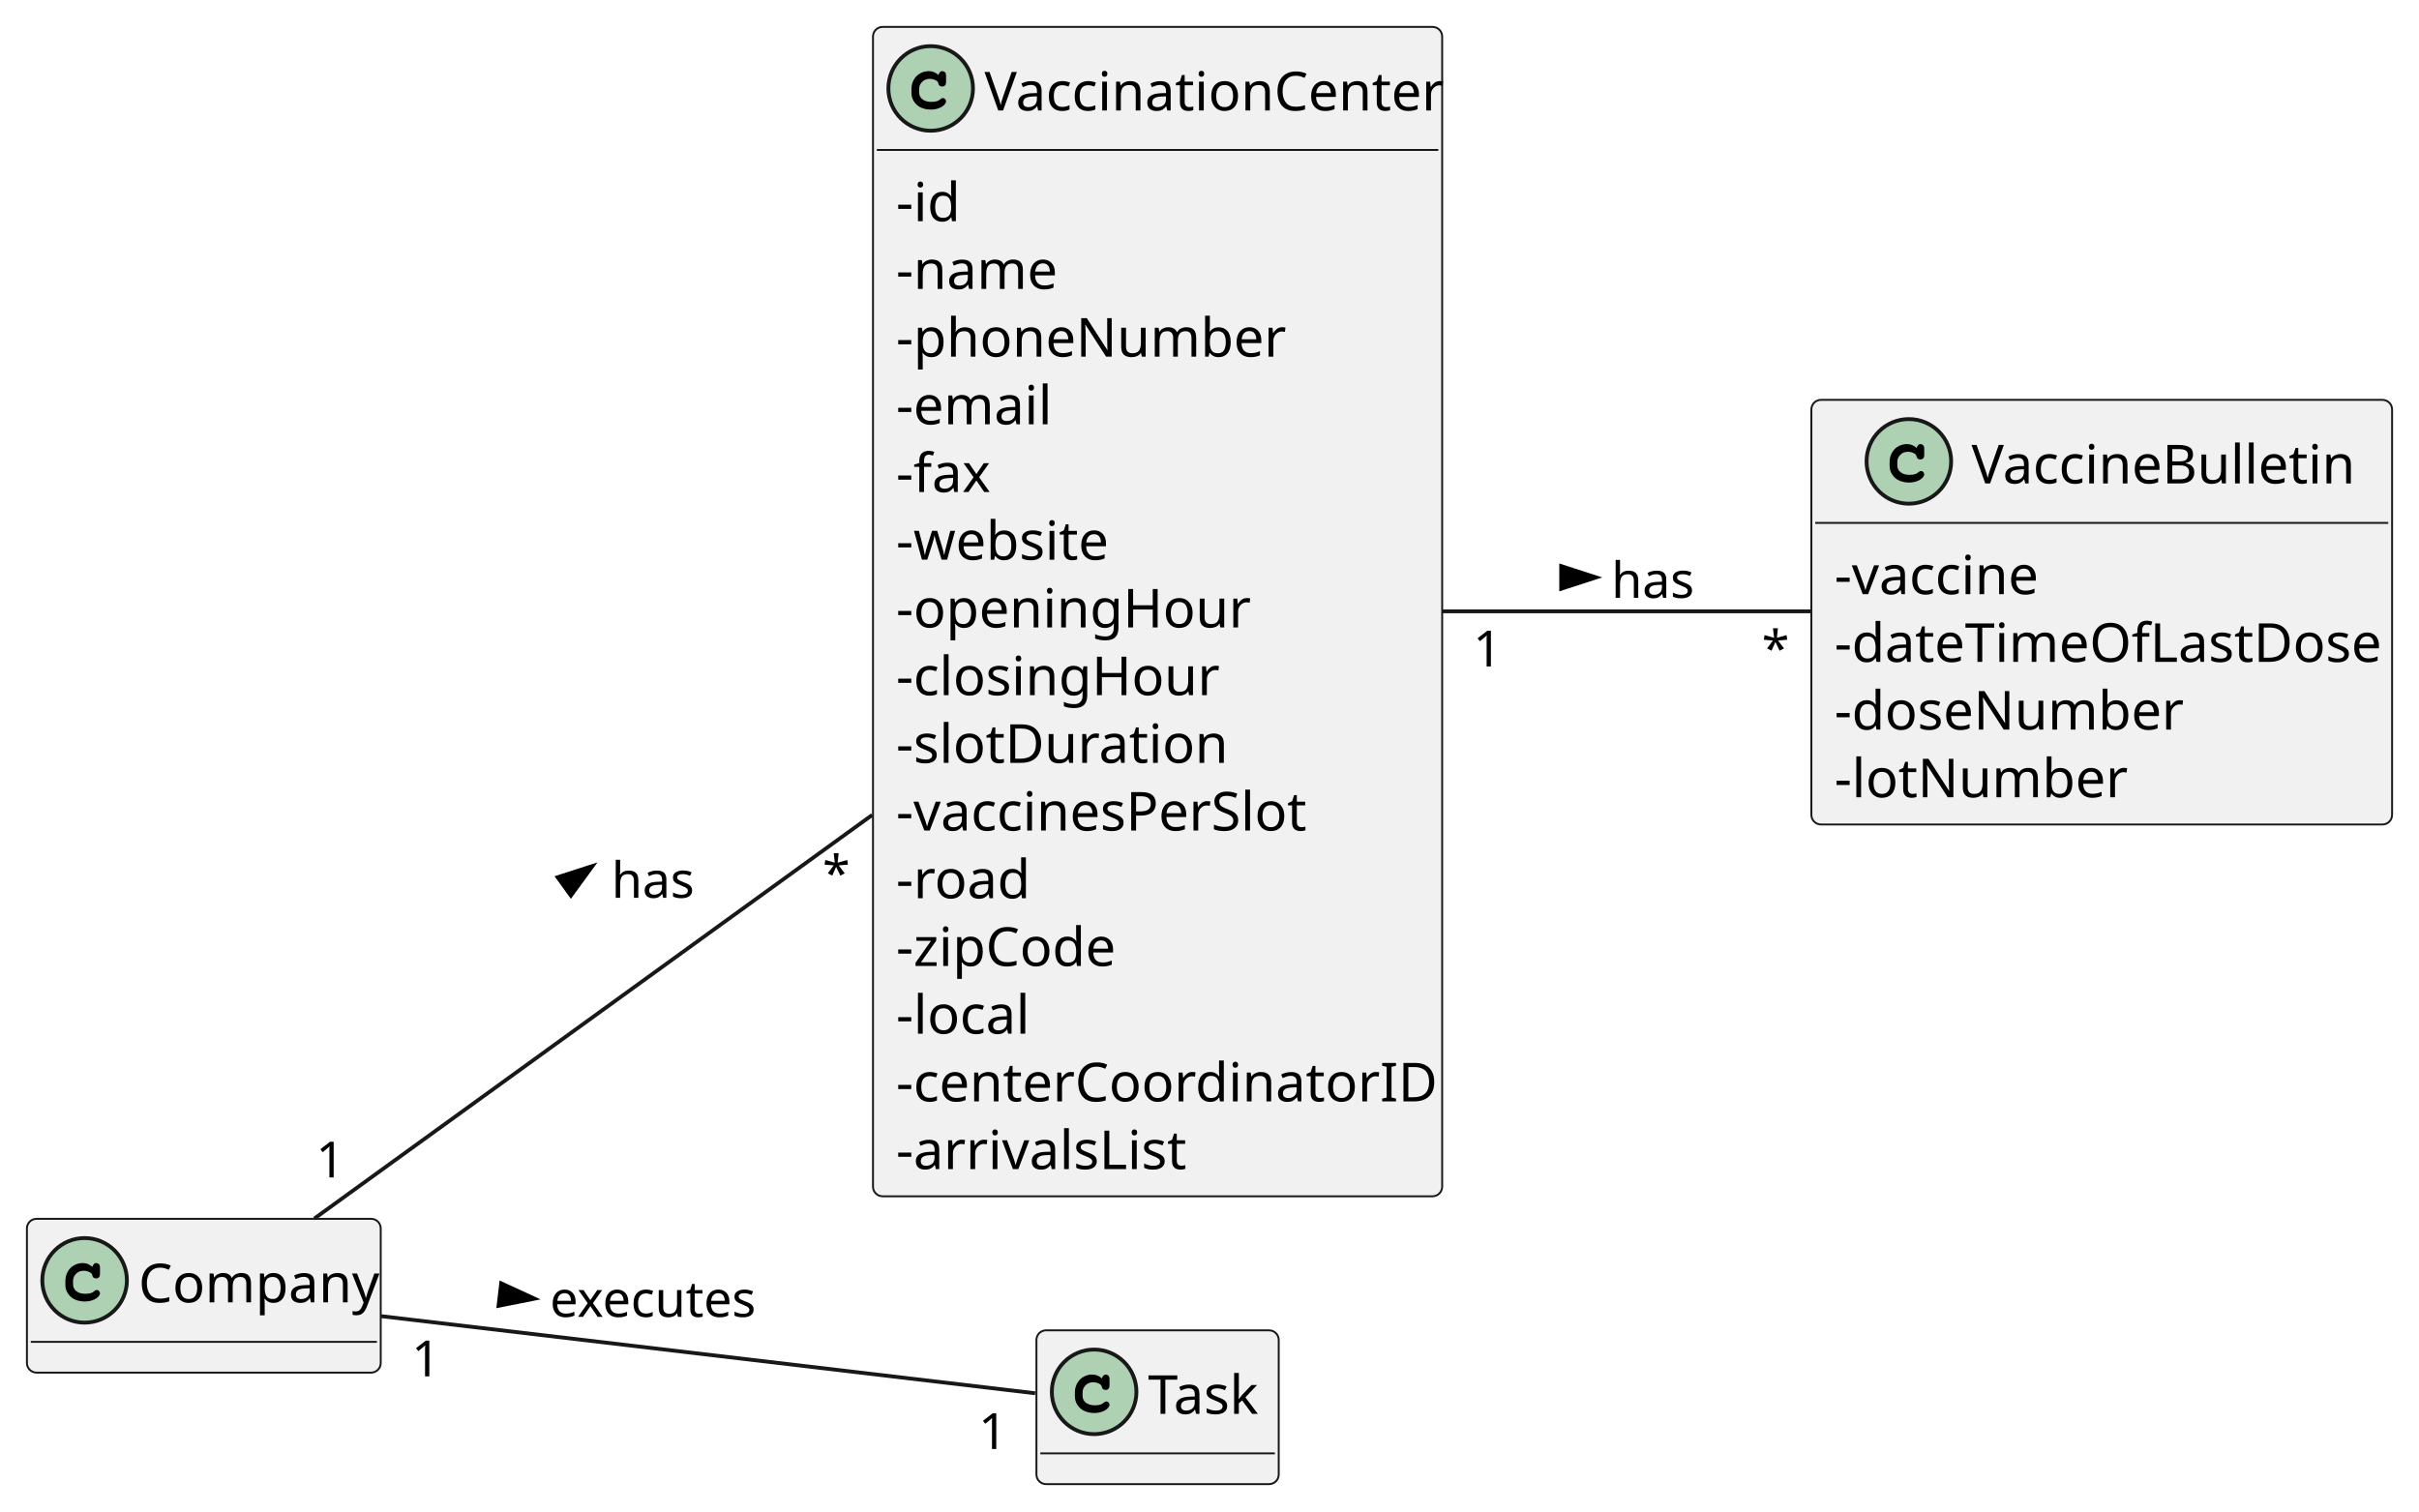
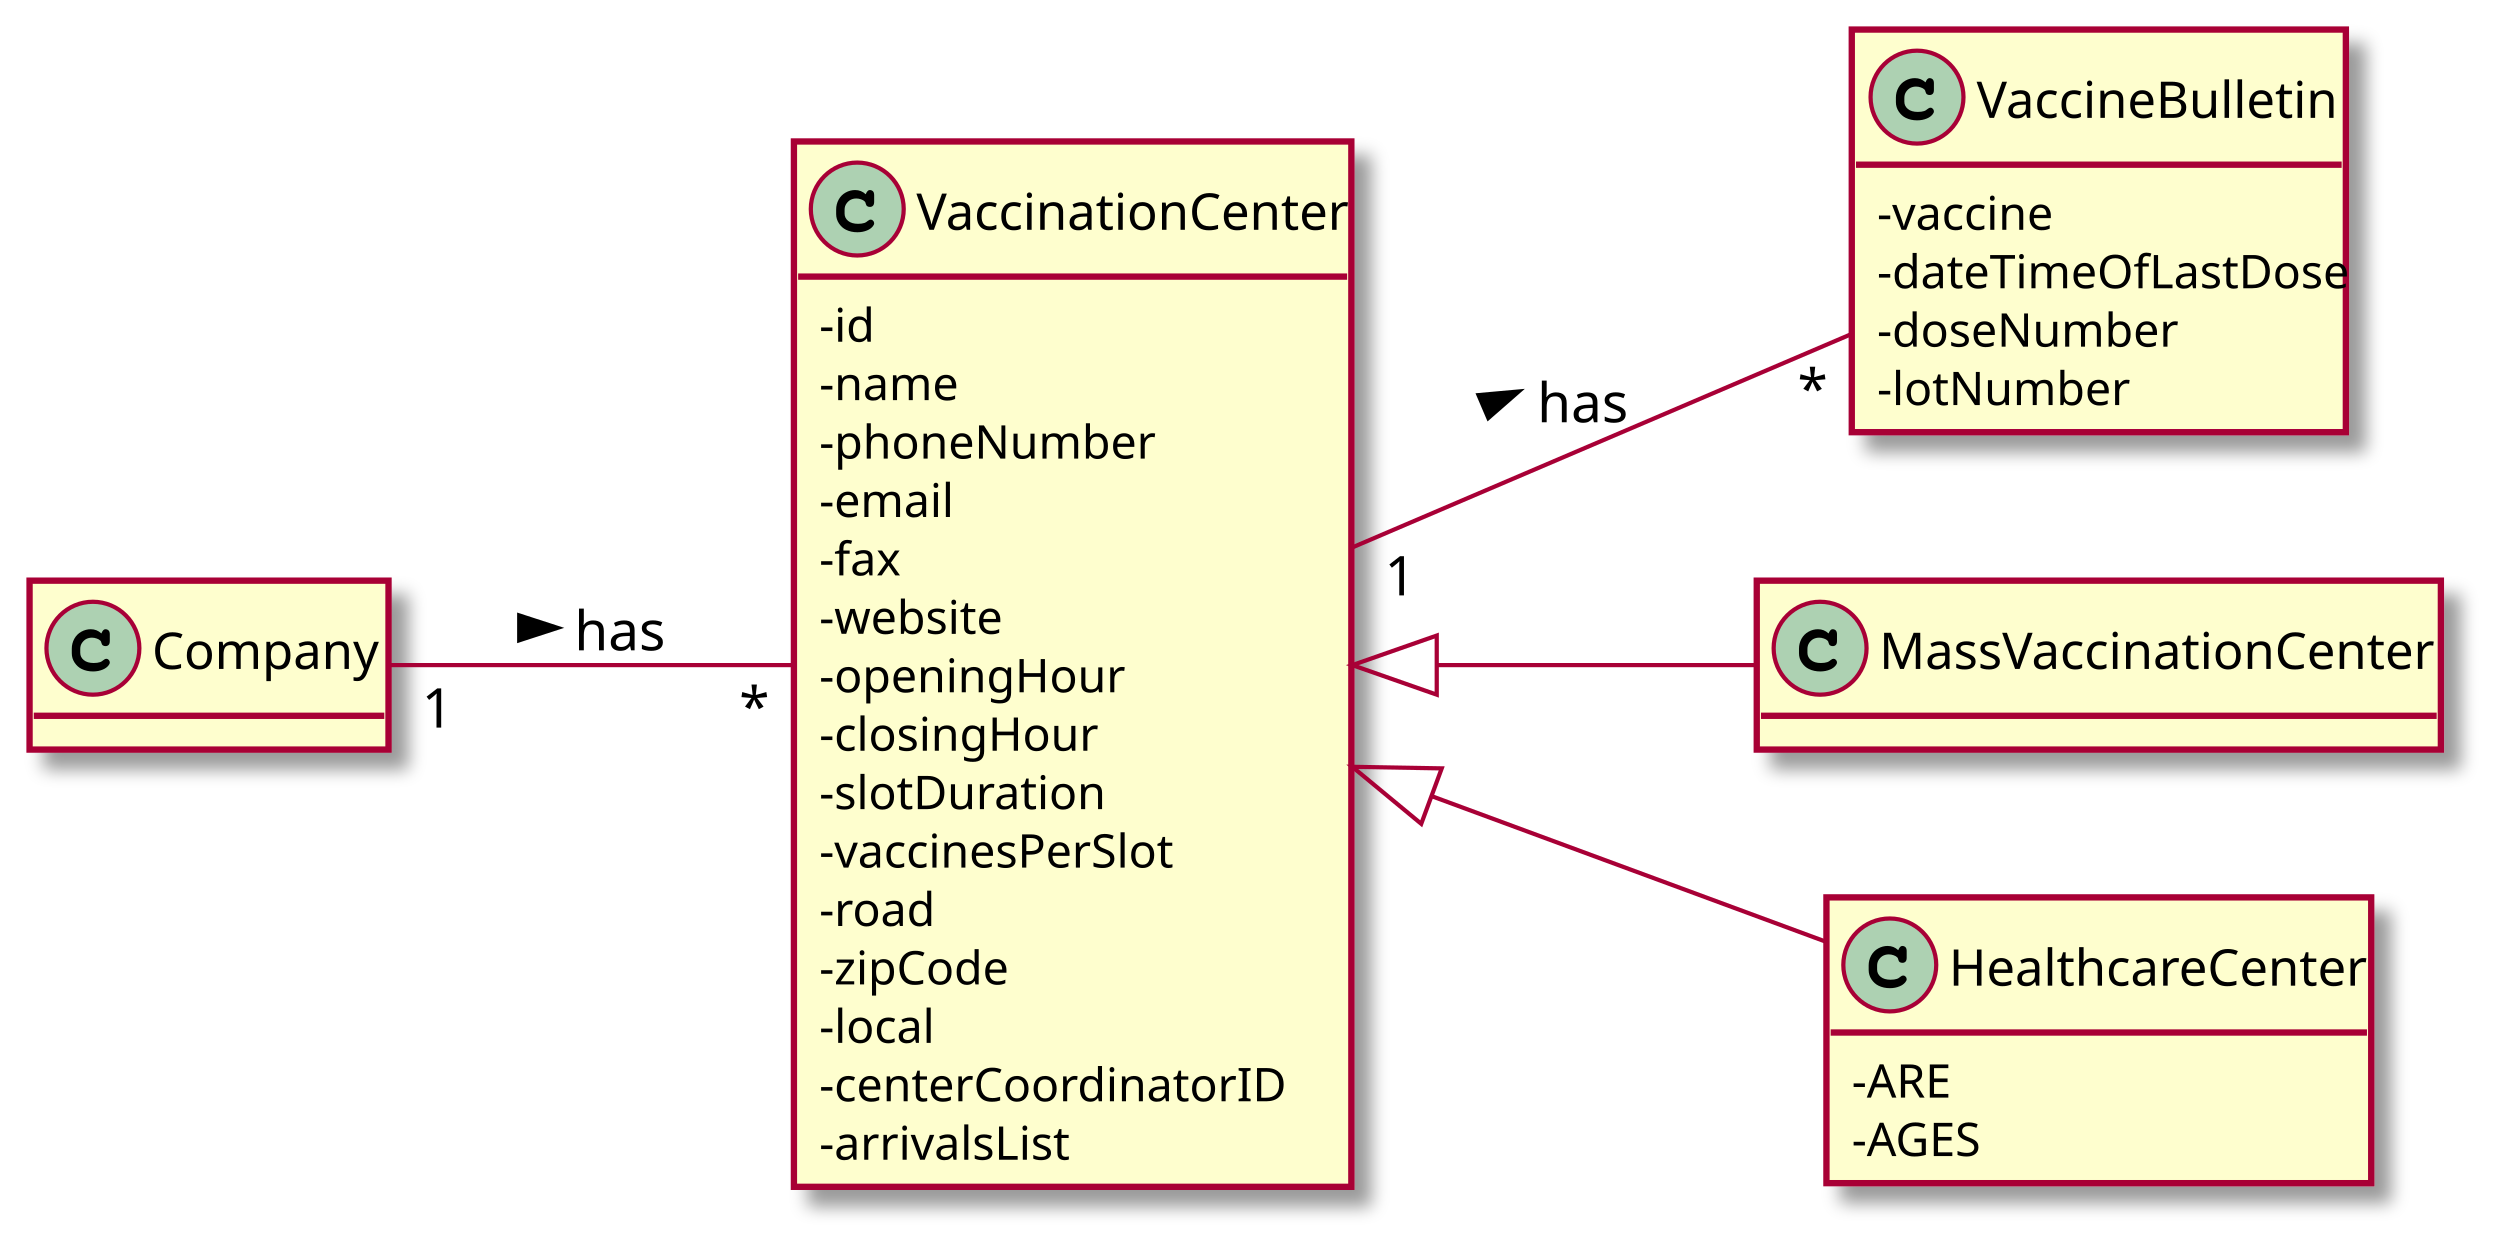
- <svg xmlns="http://www.w3.org/2000/svg" contentStyleType="text/css" height="393px" preserveAspectRatio="none" style="width:629px;height:393px;background:#FFFFFF;" version="1.1" viewBox="0 0 629 393" width="629px" zoomAndPan="magnify">
-   <defs />
+ <svg xmlns="http://www.w3.org/2000/svg" contentScriptType="application/ecmascript" contentStyleType="text/css" height="295px" preserveAspectRatio="none" style="width:592px;height:295px;background:#FFFFFF;" version="1.1" viewBox="0 0 592 295" width="592px" zoomAndPan="magnify">
+   <defs>
+     <filter height="300%" id="f1bnh484mtexh4" width="300%" x="-1" y="-1">
+       <feGaussianBlur result="blurOut" stdDeviation="2.0" />
+       <feColorMatrix in="blurOut" result="blurOut2" type="matrix" values="0 0 0 0 0 0 0 0 0 0 0 0 0 0 0 0 0 0 .4 0" />
+       <feOffset dx="4.0" dy="4.0" in="blurOut2" result="blurOut3" />
+       <feBlend in="SourceGraphic" in2="blurOut3" mode="normal" />
+     </filter>
+   </defs>
  <g>
-     <g id="elem_Company">
-       <rect codeLine="7" fill="#F1F1F1" height="40" id="Company" rx="2.5" ry="2.5" style="stroke:#181818;stroke-width:0.5;" width="92" x="7" y="317" />
-       <ellipse cx="22" cy="333" fill="#ADD1B2" rx="11" ry="11" style="stroke:#181818;stroke-width:1.0;" />
-       <path d="M24,329.5 Q24.203,329 24.438,328.75 Q24.672,328.5 24.938,328.5 Q25.406,328.5 25.703,328.781 Q26,329.062 26,329.719 L26,331.281 Q26,331.938 25.719,332.219 Q25.438,332.5 25,332.5 Q24.609,332.5 24.359,332.328 Q24.109,332.156 24,331.703 Q23.953,331.391 23.781,331.219 Q23.469,330.891 22.906,330.703 Q22.344,330.5 21.781,330.5 Q21.078,330.5 20.484,330.781 Q19.906,331.062 19.453,331.688 Q19,332.312 19,333.172 L19,334.094 Q19,335.125 19.844,335.812 Q20.688,336.5 22.188,336.5 Q23.078,336.5 23.703,336.297 Q24.062,336.188 24.469,335.828 Q24.734,335.625 24.875,335.562 Q25.016,335.5 25.188,335.5 Q25.516,335.5 25.75,335.766 Q26,336.016 26,336.375 Q26,336.719 25.656,337.125 Q25.156,337.719 24.359,338.047 Q23.312,338.5 22.031,338.5 Q20.531,338.5 19.328,337.906 Q18.359,337.438 17.672,336.422 Q17,335.406 17,334.203 L17,333.109 Q17,331.859 17.594,330.766 Q18.203,329.672 19.25,329.094 Q20.312,328.5 21.5,328.5 Q22.219,328.5 22.844,328.75 Q23.469,329 24,329.5 Z " fill="#000000" />
-       <text fill="#000000" font-family="sans-serif" font-size="14" lengthAdjust="spacing" textLength="60" x="36" y="338.728">Company</text>
-       <line style="stroke:#181818;stroke-width:0.5;" x1="8" x2="98" y1="349" y2="349" />
-     </g>
-     <g id="elem_VaccinationCenter">
-       <rect codeLine="10" fill="#F1F1F1" height="304.141" id="VaccinationCenter" rx="2.5" ry="2.5" style="stroke:#181818;stroke-width:0.5;" width="148" x="227" y="7" />
-       <ellipse cx="242" cy="23" fill="#ADD1B2" rx="11" ry="11" style="stroke:#181818;stroke-width:1.0;" />
-       <path d="M244,19.5 Q244.203,19 244.438,18.75 Q244.672,18.5 244.938,18.5 Q245.406,18.5 245.703,18.781 Q246,19.062 246,19.719 L246,21.281 Q246,21.938 245.719,22.219 Q245.438,22.5 245,22.5 Q244.609,22.5 244.359,22.328 Q244.109,22.156 244,21.703 Q243.953,21.391 243.781,21.219 Q243.469,20.891 242.906,20.703 Q242.344,20.5 241.781,20.5 Q241.078,20.5 240.484,20.781 Q239.906,21.062 239.453,21.688 Q239,22.312 239,23.172 L239,24.094 Q239,25.125 239.844,25.812 Q240.688,26.5 242.188,26.5 Q243.078,26.5 243.703,26.297 Q244.062,26.188 244.469,25.828 Q244.734,25.625 244.875,25.562 Q245.016,25.5 245.188,25.5 Q245.516,25.5 245.75,25.766 Q246,26.016 246,26.375 Q246,26.719 245.656,27.125 Q245.156,27.719 244.359,28.047 Q243.312,28.5 242.031,28.5 Q240.531,28.5 239.328,27.906 Q238.359,27.438 237.672,26.422 Q237,25.406 237,24.203 L237,23.109 Q237,21.859 237.594,20.766 Q238.203,19.672 239.25,19.094 Q240.312,18.5 241.5,18.5 Q242.219,18.5 242.844,18.75 Q243.469,19 244,19.5 Z " fill="#000000" />
-       <text fill="#000000" font-family="sans-serif" font-size="14" lengthAdjust="spacing" textLength="116" x="256" y="28.729">VaccinationCenter</text>
-       <line style="stroke:#181818;stroke-width:0.5;" x1="228" x2="374" y1="39" y2="39" />
-       <text fill="#000000" font-family="sans-serif" font-size="14" lengthAdjust="spacing" textLength="16" x="233" y="57.533">-id</text>
-       <text fill="#000000" font-family="sans-serif" font-size="14" lengthAdjust="spacing" textLength="40" x="233" y="75.143">-name</text>
-       <text fill="#000000" font-family="sans-serif" font-size="14" lengthAdjust="spacing" textLength="94" x="233" y="92.752">-phoneNumber</text>
-       <text fill="#000000" font-family="sans-serif" font-size="14" lengthAdjust="spacing" textLength="38" x="233" y="110.361">-email</text>
-       <text fill="#000000" font-family="sans-serif" font-size="14" lengthAdjust="spacing" textLength="23" x="233" y="127.971">-fax</text>
-       <text fill="#000000" font-family="sans-serif" font-size="14" lengthAdjust="spacing" textLength="52" x="233" y="145.58">-website</text>
-       <text fill="#000000" font-family="sans-serif" font-size="14" lengthAdjust="spacing" textLength="86" x="233" y="163.19">-openingHour</text>
-       <text fill="#000000" font-family="sans-serif" font-size="14" lengthAdjust="spacing" textLength="79" x="233" y="180.799">-closingHour</text>
-       <text fill="#000000" font-family="sans-serif" font-size="14" lengthAdjust="spacing" textLength="81" x="233" y="198.408">-slotDuration</text>
-       <text fill="#000000" font-family="sans-serif" font-size="14" lengthAdjust="spacing" textLength="106" x="233" y="216.018">-vaccinesPerSlot</text>
-       <text fill="#000000" font-family="sans-serif" font-size="14" lengthAdjust="spacing" textLength="34" x="233" y="233.627">-road</text>
-       <text fill="#000000" font-family="sans-serif" font-size="14" lengthAdjust="spacing" textLength="56" x="233" y="251.236">-zipCode</text>
-       <text fill="#000000" font-family="sans-serif" font-size="14" lengthAdjust="spacing" textLength="34" x="233" y="268.846">-local</text>
-       <text fill="#000000" font-family="sans-serif" font-size="14" lengthAdjust="spacing" textLength="133" x="233" y="286.455">-centerCoordinatorID</text>
-       <text fill="#000000" font-family="sans-serif" font-size="14" lengthAdjust="spacing" textLength="73" x="233" y="304.065">-arrivalsList</text>
-     </g>
-     <g id="elem_VaccineBulletin">
-       <rect codeLine="28" fill="#F1F1F1" height="110.438" id="VaccineBulletin" rx="2.5" ry="2.5" style="stroke:#181818;stroke-width:0.5;" width="151" x="471" y="104" />
-       <ellipse cx="496.35" cy="120" fill="#ADD1B2" rx="11" ry="11" style="stroke:#181818;stroke-width:1.0;" />
-       <path d="M498.35,116.5 Q498.553,116 498.788,115.75 Q499.022,115.5 499.288,115.5 Q499.756,115.5 500.053,115.781 Q500.35,116.062 500.35,116.719 L500.35,118.281 Q500.35,118.938 500.069,119.219 Q499.788,119.5 499.35,119.5 Q498.959,119.5 498.709,119.328 Q498.459,119.156 498.35,118.703 Q498.303,118.391 498.131,118.219 Q497.819,117.891 497.256,117.703 Q496.694,117.5 496.131,117.5 Q495.428,117.5 494.834,117.781 Q494.256,118.062 493.803,118.688 Q493.35,119.312 493.35,120.172 L493.35,121.094 Q493.35,122.125 494.194,122.812 Q495.038,123.5 496.538,123.5 Q497.428,123.5 498.053,123.297 Q498.413,123.188 498.819,122.828 Q499.084,122.625 499.225,122.562 Q499.366,122.5 499.538,122.5 Q499.866,122.5 500.1,122.766 Q500.35,123.016 500.35,123.375 Q500.35,123.719 500.006,124.125 Q499.506,124.719 498.709,125.047 Q497.663,125.5 496.381,125.5 Q494.881,125.5 493.678,124.906 Q492.709,124.438 492.022,123.422 Q491.35,122.406 491.35,121.203 L491.35,120.109 Q491.35,118.859 491.944,117.766 Q492.553,116.672 493.6,116.094 Q494.663,115.5 495.85,115.5 Q496.569,115.5 497.194,115.75 Q497.819,116 498.35,116.5 Z " fill="#000000" />
-       <text fill="#000000" font-family="sans-serif" font-size="14" lengthAdjust="spacing" textLength="96" x="512.65" y="125.728">VaccineBulletin</text>
-       <line style="stroke:#181818;stroke-width:0.5;" x1="472" x2="621" y1="136" y2="136" />
-       <text fill="#000000" font-family="sans-serif" font-size="14" lengthAdjust="spacing" textLength="53" x="477" y="154.533">-vaccine</text>
-       <text fill="#000000" font-family="sans-serif" font-size="14" lengthAdjust="spacing" textLength="139" x="477" y="172.143">-dateTimeOfLastDose</text>
-       <text fill="#000000" font-family="sans-serif" font-size="14" lengthAdjust="spacing" textLength="85" x="477" y="189.752">-doseNumber</text>
-       <text fill="#000000" font-family="sans-serif" font-size="14" lengthAdjust="spacing" textLength="69" x="477" y="207.361">-lotNumber</text>
-     </g>
-     <g id="elem_Task">
-       <rect codeLine="35" fill="#F1F1F1" height="40" id="Task" rx="2.5" ry="2.5" style="stroke:#181818;stroke-width:0.5;" width="63" x="269.5" y="346" />
-       <ellipse cx="284.5" cy="362" fill="#ADD1B2" rx="11" ry="11" style="stroke:#181818;stroke-width:1.0;" />
-       <path d="M286.5,358.5 Q286.703,358 286.938,357.75 Q287.172,357.5 287.438,357.5 Q287.906,357.5 288.203,357.781 Q288.5,358.062 288.5,358.719 L288.5,360.281 Q288.5,360.938 288.219,361.219 Q287.938,361.5 287.5,361.5 Q287.109,361.5 286.859,361.328 Q286.609,361.156 286.5,360.703 Q286.453,360.391 286.281,360.219 Q285.969,359.891 285.406,359.703 Q284.844,359.5 284.281,359.5 Q283.578,359.5 282.984,359.781 Q282.406,360.062 281.953,360.688 Q281.5,361.312 281.5,362.172 L281.5,363.094 Q281.5,364.125 282.344,364.812 Q283.188,365.5 284.688,365.5 Q285.578,365.5 286.203,365.297 Q286.562,365.188 286.969,364.828 Q287.234,364.625 287.375,364.562 Q287.516,364.5 287.688,364.5 Q288.016,364.5 288.25,364.766 Q288.5,365.016 288.5,365.375 Q288.5,365.719 288.156,366.125 Q287.656,366.719 286.859,367.047 Q285.812,367.5 284.531,367.5 Q283.031,367.5 281.828,366.906 Q280.859,366.438 280.172,365.422 Q279.5,364.406 279.5,363.203 L279.5,362.109 Q279.5,360.859 280.094,359.766 Q280.703,358.672 281.75,358.094 Q282.812,357.5 284,357.5 Q284.719,357.5 285.344,357.75 Q285.969,358 286.5,358.5 Z " fill="#000000" />
-       <text fill="#000000" font-family="sans-serif" font-size="14" lengthAdjust="spacing" textLength="31" x="298.5" y="367.728">Task</text>
-       <line style="stroke:#181818;stroke-width:0.5;" x1="270.5" x2="331.5" y1="378" y2="378" />
-     </g>
-     <g id="link_Company_VaccinationCenter">
-       <path codeLine="37" d="M81.74,316.93 C116.67,291.65 178.02,247.26 226.79,211.97 " fill="none" id="Company-VaccinationCenter" style="stroke:#181818;stroke-width:1.0;" />
-       <polygon fill="#000000" points="154.051,225.245,145,228.166,148.446,232.928,154.051,225.245" style="stroke:#000000;stroke-width:1.0;" />
-       <text fill="#000000" font-family="sans-serif" font-size="13" lengthAdjust="spacing" textLength="21" x="159" y="233.495">has</text>
-       <text fill="#000000" font-family="sans-serif" font-size="13" lengthAdjust="spacing" textLength="7" x="82.154" y="306.231">1</text>
-       <text fill="#000000" font-family="sans-serif" font-size="13" lengthAdjust="spacing" textLength="5" x="213.879" y="231.763">*</text>
-     </g>
-     <g id="link_VaccinationCenter_VaccineBulletin">
-       <path codeLine="38" d="M375.06,159 C405.32,159 440.38,159 470.81,159 " fill="none" id="VaccinationCenter-VaccineBulletin" style="stroke:#181818;stroke-width:1.0;" />
-       <polygon fill="#000000" points="415,150.176,405.955,147.237,405.955,153.115,415,150.176" style="stroke:#000000;stroke-width:1.0;" />
-       <text fill="#000000" font-family="sans-serif" font-size="13" lengthAdjust="spacing" textLength="21" x="419" y="155.495">has</text>
-       <text fill="#000000" font-family="sans-serif" font-size="13" lengthAdjust="spacing" textLength="7" x="383.058" y="173.331">1</text>
-       <text fill="#000000" font-family="sans-serif" font-size="13" lengthAdjust="spacing" textLength="5" x="458.113" y="173.278">*</text>
-     </g>
-     <g id="link_Company_Task">
-       <path codeLine="39" d="M99.12,342.32 C148.5,348.14 226.33,357.32 269.17,362.37 " fill="none" id="Company-Task" style="stroke:#181818;stroke-width:1.0;" />
-       <polygon fill="#000000" points="138.966,337.761,130.327,333.783,129.639,339.621,138.966,337.761" style="stroke:#000000;stroke-width:1.0;" />
-       <text fill="#000000" font-family="sans-serif" font-size="13" lengthAdjust="spacing" textLength="53" x="143" y="342.495">executes</text>
-       <text fill="#000000" font-family="sans-serif" font-size="13" lengthAdjust="spacing" textLength="7" x="107.028" y="357.966">1</text>
-       <text fill="#000000" font-family="sans-serif" font-size="13" lengthAdjust="spacing" textLength="7" x="254.442" y="376.86">1</text>
-     </g>
+     <rect codeLine="7" fill="#FEFECE" filter="url(#f1bnh484mtexh4)" height="40" id="Company" style="stroke:#A80036;stroke-width:1.5;" width="85" x="7" y="137.5" />
+     <ellipse cx="22" cy="153.5" fill="#ADD1B2" rx="11" ry="11" style="stroke:#A80036;stroke-width:1.0;" />
+     <path d="M24,150 Q24.203,149.5 24.438,149.25 Q24.672,149 24.938,149 Q25.406,149 25.703,149.281 Q26,149.562 26,150.219 L26,151.781 Q26,152.438 25.719,152.719 Q25.438,153 25,153 Q24.609,153 24.359,152.828 Q24.109,152.656 24,152.203 Q23.953,151.891 23.781,151.719 Q23.469,151.391 22.906,151.203 Q22.344,151 21.781,151 Q21.078,151 20.484,151.281 Q19.906,151.562 19.453,152.188 Q19,152.812 19,153.672 L19,154.594 Q19,155.625 19.844,156.312 Q20.688,157 22.188,157 Q23.078,157 23.703,156.797 Q24.062,156.688 24.469,156.328 Q24.734,156.125 24.875,156.062 Q25.016,156 25.188,156 Q25.516,156 25.75,156.266 Q26,156.516 26,156.875 Q26,157.219 25.656,157.625 Q25.156,158.219 24.359,158.547 Q23.312,159 22.031,159 Q20.531,159 19.328,158.406 Q18.359,157.938 17.672,156.922 Q17,155.906 17,154.703 L17,153.609 Q17,152.359 17.594,151.266 Q18.203,150.172 19.25,149.594 Q20.312,149 21.5,149 Q22.219,149 22.844,149.25 Q23.469,149.5 24,150 Z " fill="#000000" />
+     <text fill="#000000" font-family="sans-serif" font-size="12" lengthAdjust="spacing" textLength="53" x="36" y="158.41">Company</text>
+     <line style="stroke:#A80036;stroke-width:1.5;" x1="8" x2="91" y1="169.5" y2="169.5" />
+     <rect codeLine="10" fill="#FEFECE" filter="url(#f1bnh484mtexh4)" height="247.539" id="VaccinationCenter" style="stroke:#A80036;stroke-width:1.5;" width="132" x="188" y="33.5" />
+     <ellipse cx="203" cy="49.5" fill="#ADD1B2" rx="11" ry="11" style="stroke:#A80036;stroke-width:1.0;" />
+     <path d="M205,46 Q205.203,45.5 205.438,45.25 Q205.672,45 205.938,45 Q206.406,45 206.703,45.281 Q207,45.562 207,46.219 L207,47.781 Q207,48.438 206.719,48.719 Q206.438,49 206,49 Q205.609,49 205.359,48.828 Q205.109,48.656 205,48.203 Q204.953,47.891 204.781,47.719 Q204.469,47.391 203.906,47.203 Q203.344,47 202.781,47 Q202.078,47 201.484,47.281 Q200.906,47.562 200.453,48.188 Q200,48.812 200,49.672 L200,50.594 Q200,51.625 200.844,52.312 Q201.688,53 203.188,53 Q204.078,53 204.703,52.797 Q205.062,52.688 205.469,52.328 Q205.734,52.125 205.875,52.062 Q206.016,52 206.188,52 Q206.516,52 206.75,52.266 Q207,52.516 207,52.875 Q207,53.219 206.656,53.625 Q206.156,54.219 205.359,54.547 Q204.312,55 203.031,55 Q201.531,55 200.328,54.406 Q199.359,53.938 198.672,52.922 Q198,51.906 198,50.703 L198,49.609 Q198,48.359 198.594,47.266 Q199.203,46.172 200.25,45.594 Q201.312,45 202.5,45 Q203.219,45 203.844,45.25 Q204.469,45.5 205,46 Z " fill="#000000" />
+     <text fill="#000000" font-family="sans-serif" font-size="12" lengthAdjust="spacing" textLength="100" x="217" y="54.41">VaccinationCenter</text>
+     <line style="stroke:#A80036;stroke-width:1.5;" x1="189" x2="319" y1="65.5" y2="65.5" />
+     <text fill="#000000" font-family="sans-serif" font-size="11" lengthAdjust="spacing" textLength="12" x="194" y="80.919">-id</text>
+     <text fill="#000000" font-family="sans-serif" font-size="11" lengthAdjust="spacing" textLength="30" x="194" y="94.755">-name</text>
+     <text fill="#000000" font-family="sans-serif" font-size="11" lengthAdjust="spacing" textLength="71" x="194" y="108.591">-phoneNumber</text>
+     <text fill="#000000" font-family="sans-serif" font-size="11" lengthAdjust="spacing" textLength="28" x="194" y="122.427">-email</text>
+     <text fill="#000000" font-family="sans-serif" font-size="11" lengthAdjust="spacing" textLength="20" x="194" y="136.263">-fax</text>
+     <text fill="#000000" font-family="sans-serif" font-size="11" lengthAdjust="spacing" textLength="43" x="194" y="150.099">-website</text>
+     <text fill="#000000" font-family="sans-serif" font-size="11" lengthAdjust="spacing" textLength="65" x="194" y="163.935">-openingHour</text>
+     <text fill="#000000" font-family="sans-serif" font-size="11" lengthAdjust="spacing" textLength="61" x="194" y="177.77">-closingHour</text>
+     <text fill="#000000" font-family="sans-serif" font-size="11" lengthAdjust="spacing" textLength="61" x="194" y="191.606">-slotDuration</text>
+     <text fill="#000000" font-family="sans-serif" font-size="11" lengthAdjust="spacing" textLength="82" x="194" y="205.442">-vaccinesPerSlot</text>
+     <text fill="#000000" font-family="sans-serif" font-size="11" lengthAdjust="spacing" textLength="26" x="194" y="219.278">-road</text>
+     <text fill="#000000" font-family="sans-serif" font-size="11" lengthAdjust="spacing" textLength="43" x="194" y="233.114">-zipCode</text>
+     <text fill="#000000" font-family="sans-serif" font-size="11" lengthAdjust="spacing" textLength="26" x="194" y="246.95">-local</text>
+     <text fill="#000000" font-family="sans-serif" font-size="11" lengthAdjust="spacing" textLength="100" x="194" y="260.786">-centerCoordinatorID</text>
+     <text fill="#000000" font-family="sans-serif" font-size="11" lengthAdjust="spacing" textLength="57" x="194" y="274.622">-arrivalsList</text>
+     <rect codeLine="28" fill="#FEFECE" filter="url(#f1bnh484mtexh4)" height="95.344" id="VaccineBulletin" style="stroke:#A80036;stroke-width:1.5;" width="117" x="438.5" y="7" />
+     <ellipse cx="453.95" cy="23" fill="#ADD1B2" rx="11" ry="11" style="stroke:#A80036;stroke-width:1.0;" />
+     <path d="M455.95,19.5 Q456.153,19 456.387,18.75 Q456.622,18.5 456.887,18.5 Q457.356,18.5 457.653,18.781 Q457.95,19.062 457.95,19.719 L457.95,21.281 Q457.95,21.938 457.669,22.219 Q457.387,22.5 456.95,22.5 Q456.559,22.5 456.309,22.328 Q456.059,22.156 455.95,21.703 Q455.903,21.391 455.731,21.219 Q455.419,20.891 454.856,20.703 Q454.294,20.5 453.731,20.5 Q453.028,20.5 452.434,20.781 Q451.856,21.062 451.403,21.688 Q450.95,22.312 450.95,23.172 L450.95,24.094 Q450.95,25.125 451.794,25.812 Q452.637,26.5 454.137,26.5 Q455.028,26.5 455.653,26.297 Q456.012,26.188 456.419,25.828 Q456.684,25.625 456.825,25.562 Q456.966,25.5 457.137,25.5 Q457.466,25.5 457.7,25.766 Q457.95,26.016 457.95,26.375 Q457.95,26.719 457.606,27.125 Q457.106,27.719 456.309,28.047 Q455.262,28.5 453.981,28.5 Q452.481,28.5 451.278,27.906 Q450.309,27.438 449.622,26.422 Q448.95,25.406 448.95,24.203 L448.95,23.109 Q448.95,21.859 449.544,20.766 Q450.153,19.672 451.2,19.094 Q452.262,18.5 453.45,18.5 Q454.169,18.5 454.794,18.75 Q455.419,19 455.95,19.5 Z " fill="#000000" />
+     <text fill="#000000" font-family="sans-serif" font-size="12" lengthAdjust="spacing" textLength="84" x="468.05" y="27.91">VaccineBulletin</text>
+     <line style="stroke:#A80036;stroke-width:1.5;" x1="439.5" x2="554.5" y1="39" y2="39" />
+     <text fill="#000000" font-family="sans-serif" font-size="11" lengthAdjust="spacing" textLength="42" x="444.5" y="54.419">-vaccine</text>
+     <text fill="#000000" font-family="sans-serif" font-size="11" lengthAdjust="spacing" textLength="105" x="444.5" y="68.255">-dateTimeOfLastDose</text>
+     <text fill="#000000" font-family="sans-serif" font-size="11" lengthAdjust="spacing" textLength="65" x="444.5" y="82.091">-doseNumber</text>
+     <text fill="#000000" font-family="sans-serif" font-size="11" lengthAdjust="spacing" textLength="52" x="444.5" y="95.927">-lotNumber</text>
+     <rect codeLine="35" fill="#FEFECE" filter="url(#f1bnh484mtexh4)" height="40" id="MassVaccinationCenter" style="stroke:#A80036;stroke-width:1.5;" width="162" x="416" y="137.5" />
+     <ellipse cx="431" cy="153.5" fill="#ADD1B2" rx="11" ry="11" style="stroke:#A80036;stroke-width:1.0;" />
+     <path d="M433,150 Q433.203,149.5 433.438,149.25 Q433.672,149 433.938,149 Q434.406,149 434.703,149.281 Q435,149.562 435,150.219 L435,151.781 Q435,152.438 434.719,152.719 Q434.438,153 434,153 Q433.609,153 433.359,152.828 Q433.109,152.656 433,152.203 Q432.953,151.891 432.781,151.719 Q432.469,151.391 431.906,151.203 Q431.344,151 430.781,151 Q430.078,151 429.484,151.281 Q428.906,151.562 428.453,152.188 Q428,152.812 428,153.672 L428,154.594 Q428,155.625 428.844,156.312 Q429.688,157 431.188,157 Q432.078,157 432.703,156.797 Q433.062,156.688 433.469,156.328 Q433.734,156.125 433.875,156.062 Q434.016,156 434.188,156 Q434.516,156 434.75,156.266 Q435,156.516 435,156.875 Q435,157.219 434.656,157.625 Q434.156,158.219 433.359,158.547 Q432.312,159 431.031,159 Q429.531,159 428.328,158.406 Q427.359,157.938 426.672,156.922 Q426,155.906 426,154.703 L426,153.609 Q426,152.359 426.594,151.266 Q427.203,150.172 428.25,149.594 Q429.312,149 430.5,149 Q431.219,149 431.844,149.25 Q432.469,149.5 433,150 Z " fill="#000000" />
+     <text fill="#000000" font-family="sans-serif" font-size="12" lengthAdjust="spacing" textLength="130" x="445" y="158.41">MassVaccinationCenter</text>
+     <line style="stroke:#A80036;stroke-width:1.5;" x1="417" x2="577" y1="169.5" y2="169.5" />
+     <rect codeLine="39" fill="#FEFECE" filter="url(#f1bnh484mtexh4)" height="67.672" id="HealthcareCenter" style="stroke:#A80036;stroke-width:1.5;" width="129" x="432.5" y="212.5" />
+     <ellipse cx="447.5" cy="228.5" fill="#ADD1B2" rx="11" ry="11" style="stroke:#A80036;stroke-width:1.0;" />
+     <path d="M449.5,225 Q449.703,224.5 449.938,224.25 Q450.172,224 450.438,224 Q450.906,224 451.203,224.281 Q451.5,224.562 451.5,225.219 L451.5,226.781 Q451.5,227.438 451.219,227.719 Q450.938,228 450.5,228 Q450.109,228 449.859,227.828 Q449.609,227.656 449.5,227.203 Q449.453,226.891 449.281,226.719 Q448.969,226.391 448.406,226.203 Q447.844,226 447.281,226 Q446.578,226 445.984,226.281 Q445.406,226.562 444.953,227.188 Q444.5,227.812 444.5,228.672 L444.5,229.594 Q444.5,230.625 445.344,231.312 Q446.188,232 447.688,232 Q448.578,232 449.203,231.797 Q449.562,231.688 449.969,231.328 Q450.234,231.125 450.375,231.062 Q450.516,231 450.688,231 Q451.016,231 451.25,231.266 Q451.5,231.516 451.5,231.875 Q451.5,232.219 451.156,232.625 Q450.656,233.219 449.859,233.547 Q448.812,234 447.531,234 Q446.031,234 444.828,233.406 Q443.859,232.938 443.172,231.922 Q442.5,230.906 442.5,229.703 L442.5,228.609 Q442.5,227.359 443.094,226.266 Q443.703,225.172 444.75,224.594 Q445.812,224 447,224 Q447.719,224 448.344,224.25 Q448.969,224.5 449.5,225 Z " fill="#000000" />
+     <text fill="#000000" font-family="sans-serif" font-size="12" lengthAdjust="spacing" textLength="97" x="461.5" y="233.41">HealthcareCenter</text>
+     <line style="stroke:#A80036;stroke-width:1.5;" x1="433.5" x2="560.5" y1="244.5" y2="244.5" />
+     <text fill="#000000" font-family="sans-serif" font-size="11" lengthAdjust="spacing" textLength="25" x="438.5" y="259.919">-ARE</text>
+     <text fill="#000000" font-family="sans-serif" font-size="11" lengthAdjust="spacing" textLength="33" x="438.5" y="273.755">-AGES</text>
+     <path d="M340.23,157.5 C364.76,157.5 391.44,157.5 415.67,157.5 " fill="none" id="VaccinationCenter-backto-MassVaccinationCenter" style="stroke:#A80036;stroke-width:1.0;" />
+     <polygon fill="none" points="340.22,164.5,320.22,157.5,340.22,150.5,340.22,164.5" style="stroke:#A80036;stroke-width:1.0;" />
+     <path d="M339.24,188.61 C369.84,199.91 403.88,212.48 432.4,223.01 " fill="none" id="VaccinationCenter-backto-HealthcareCenter" style="stroke:#A80036;stroke-width:1.0;" />
+     <polygon fill="none" points="336.55,195.08,320.22,181.58,341.4,181.95,336.55,195.08" style="stroke:#A80036;stroke-width:1.0;" />
+     <path codeLine="44" d="M92.46,157.5 C120.03,157.5 156.66,157.5 187.97,157.5 " fill="none" id="Company-VaccinationCenter" style="stroke:#A80036;stroke-width:1.0;" />
+     <polygon fill="#000000" points="132,148.676,122.955,145.737,122.955,151.615,132,148.676" style="stroke:#000000;stroke-width:1.0;" />
+     <text fill="#000000" font-family="sans-serif" font-size="13" lengthAdjust="spacing" textLength="21" x="136" y="153.995">has</text>
+     <text fill="#000000" font-family="sans-serif" font-size="13" lengthAdjust="spacing" textLength="7" x="99.865" y="172.298">1</text>
+     <text fill="#000000" font-family="sans-serif" font-size="13" lengthAdjust="spacing" textLength="5" x="175.046" y="171.967">*</text>
+     <path codeLine="45" d="M320.22,129.63 C357.02,113.9 402.6,94.42 438.13,79.23 " fill="none" id="VaccinationCenter-VaccineBulletin" style="stroke:#A80036;stroke-width:1.0;" />
+     <polygon fill="#000000" points="359.598,92.711,350.125,93.563,352.436,98.968,359.598,92.711" style="stroke:#000000;stroke-width:1.0;" />
+     <text fill="#000000" font-family="sans-serif" font-size="13" lengthAdjust="spacing" textLength="21" x="364" y="99.995">has</text>
+     <text fill="#000000" font-family="sans-serif" font-size="13" lengthAdjust="spacing" textLength="7" x="327.846" y="140.996">1</text>
+     <text fill="#000000" font-family="sans-serif" font-size="13" lengthAdjust="spacing" textLength="5" x="425.651" y="96.715">*</text>
  </g>
</svg>
